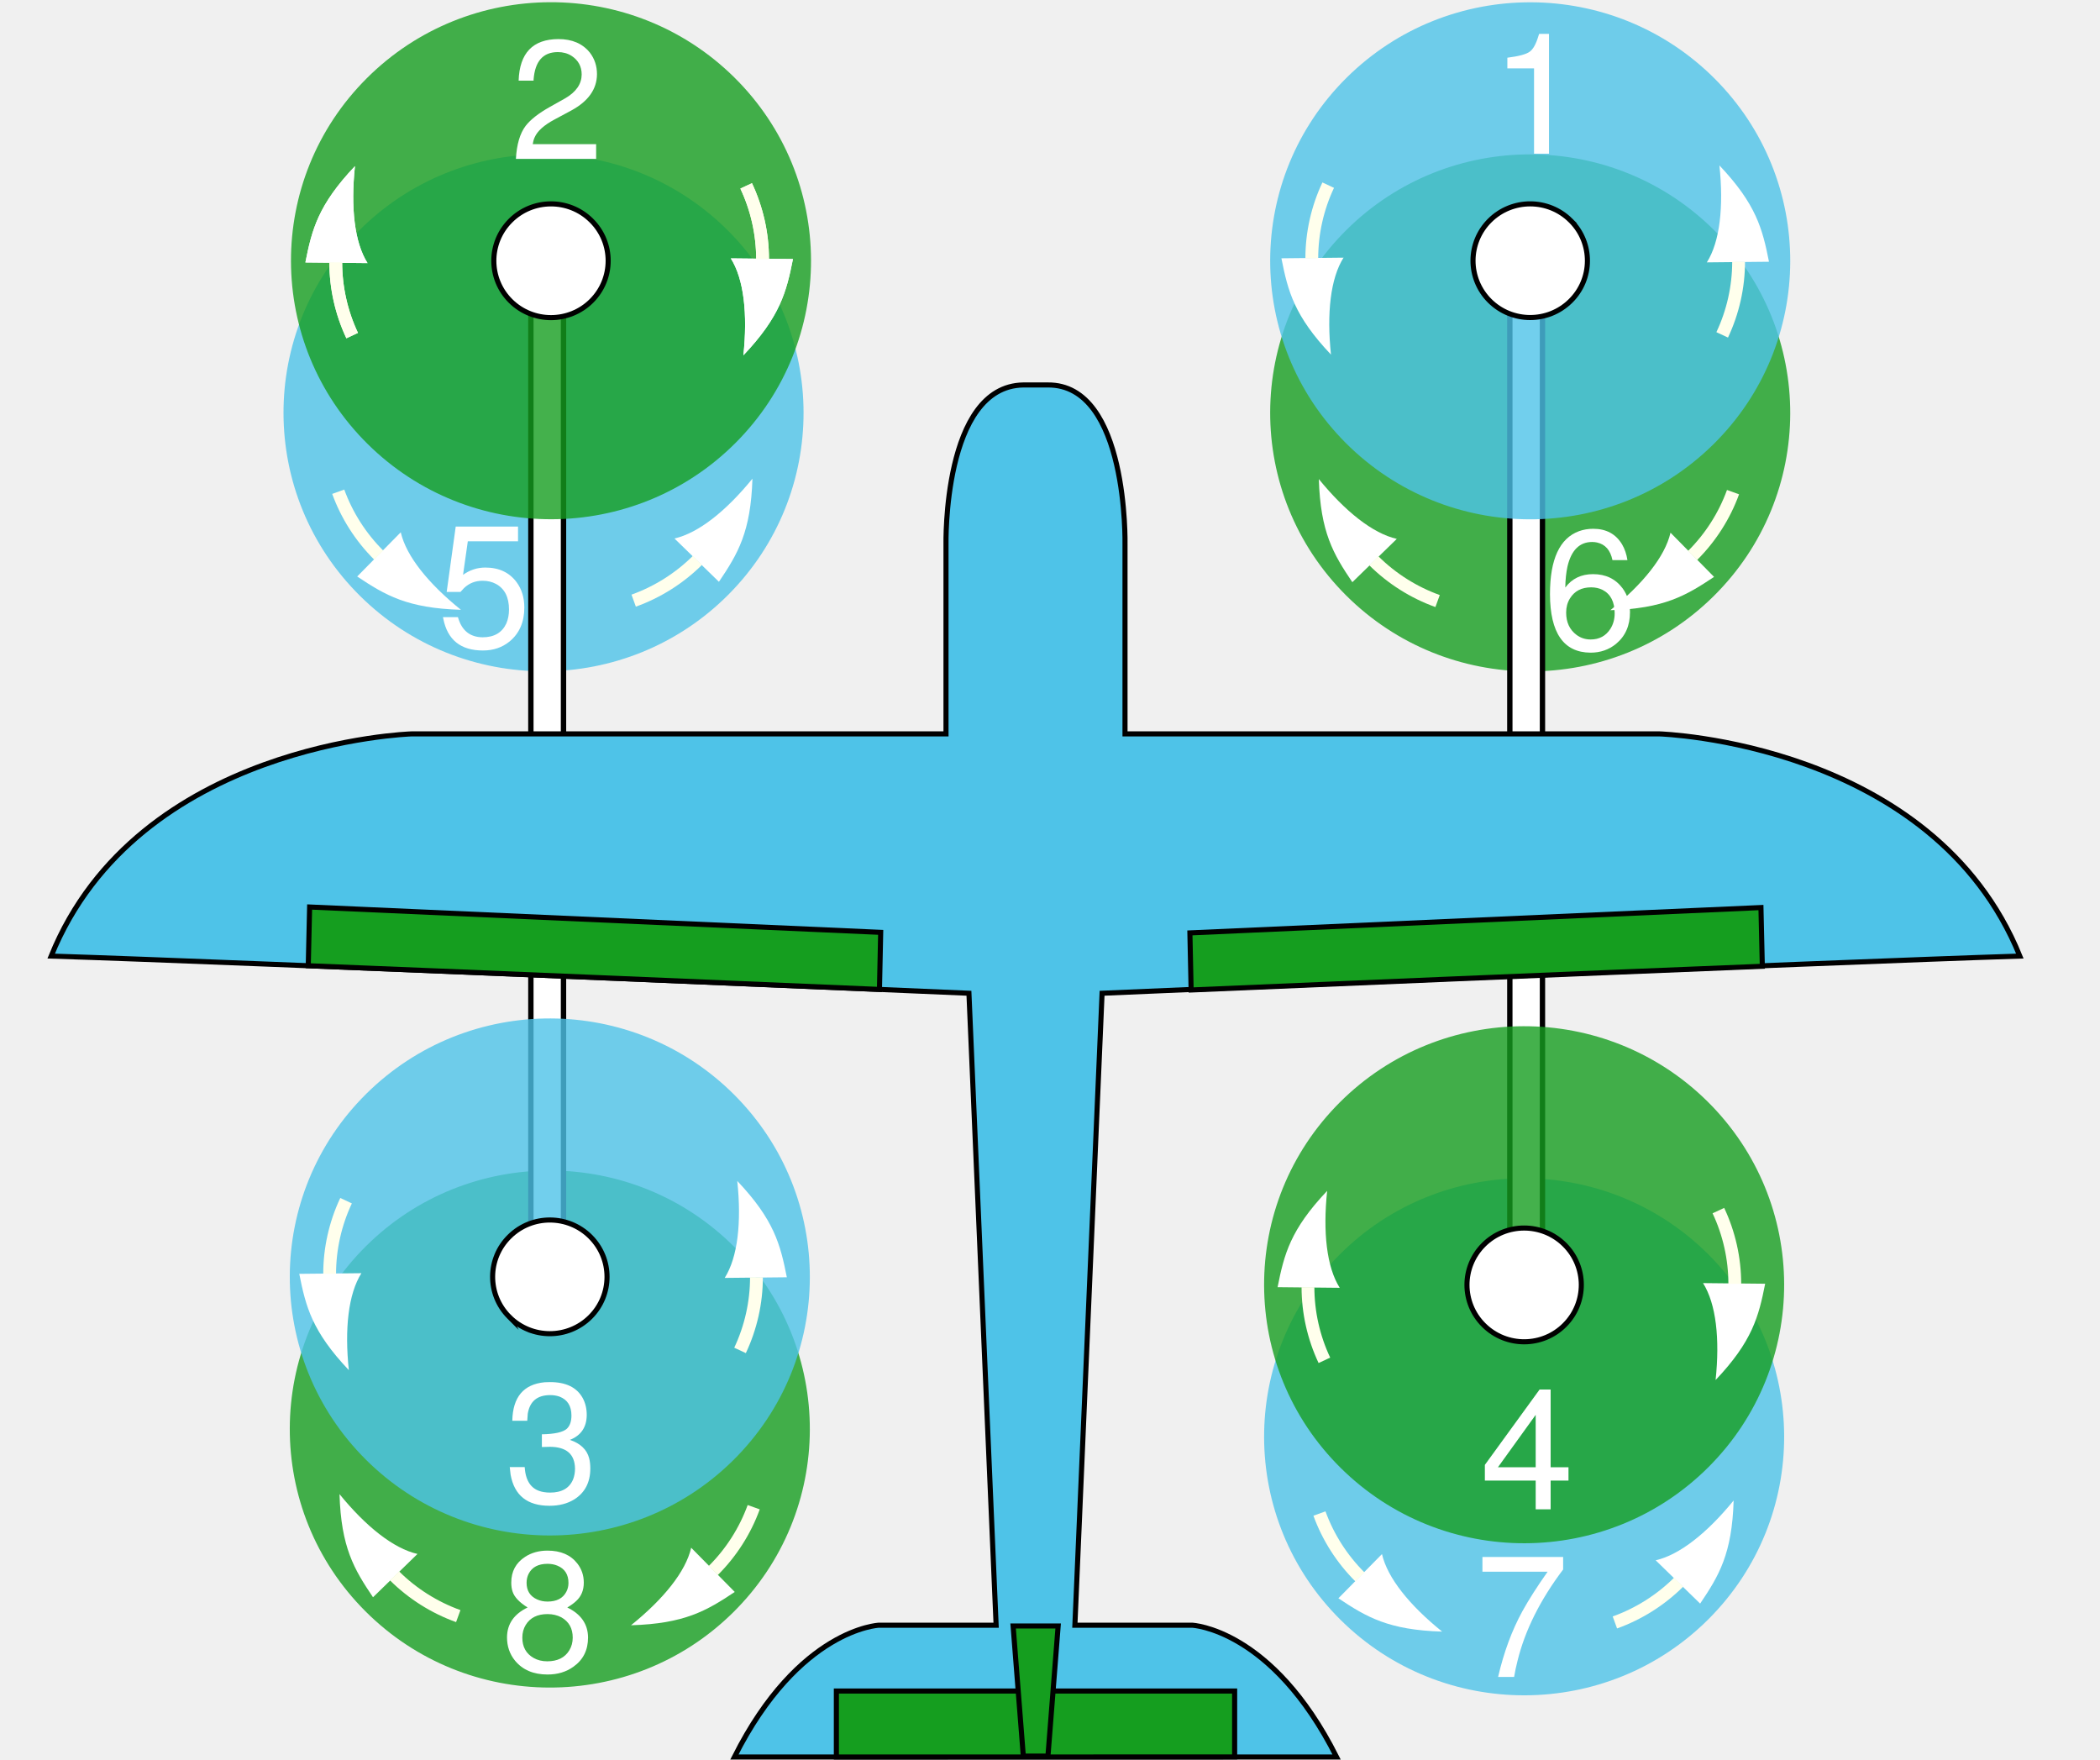
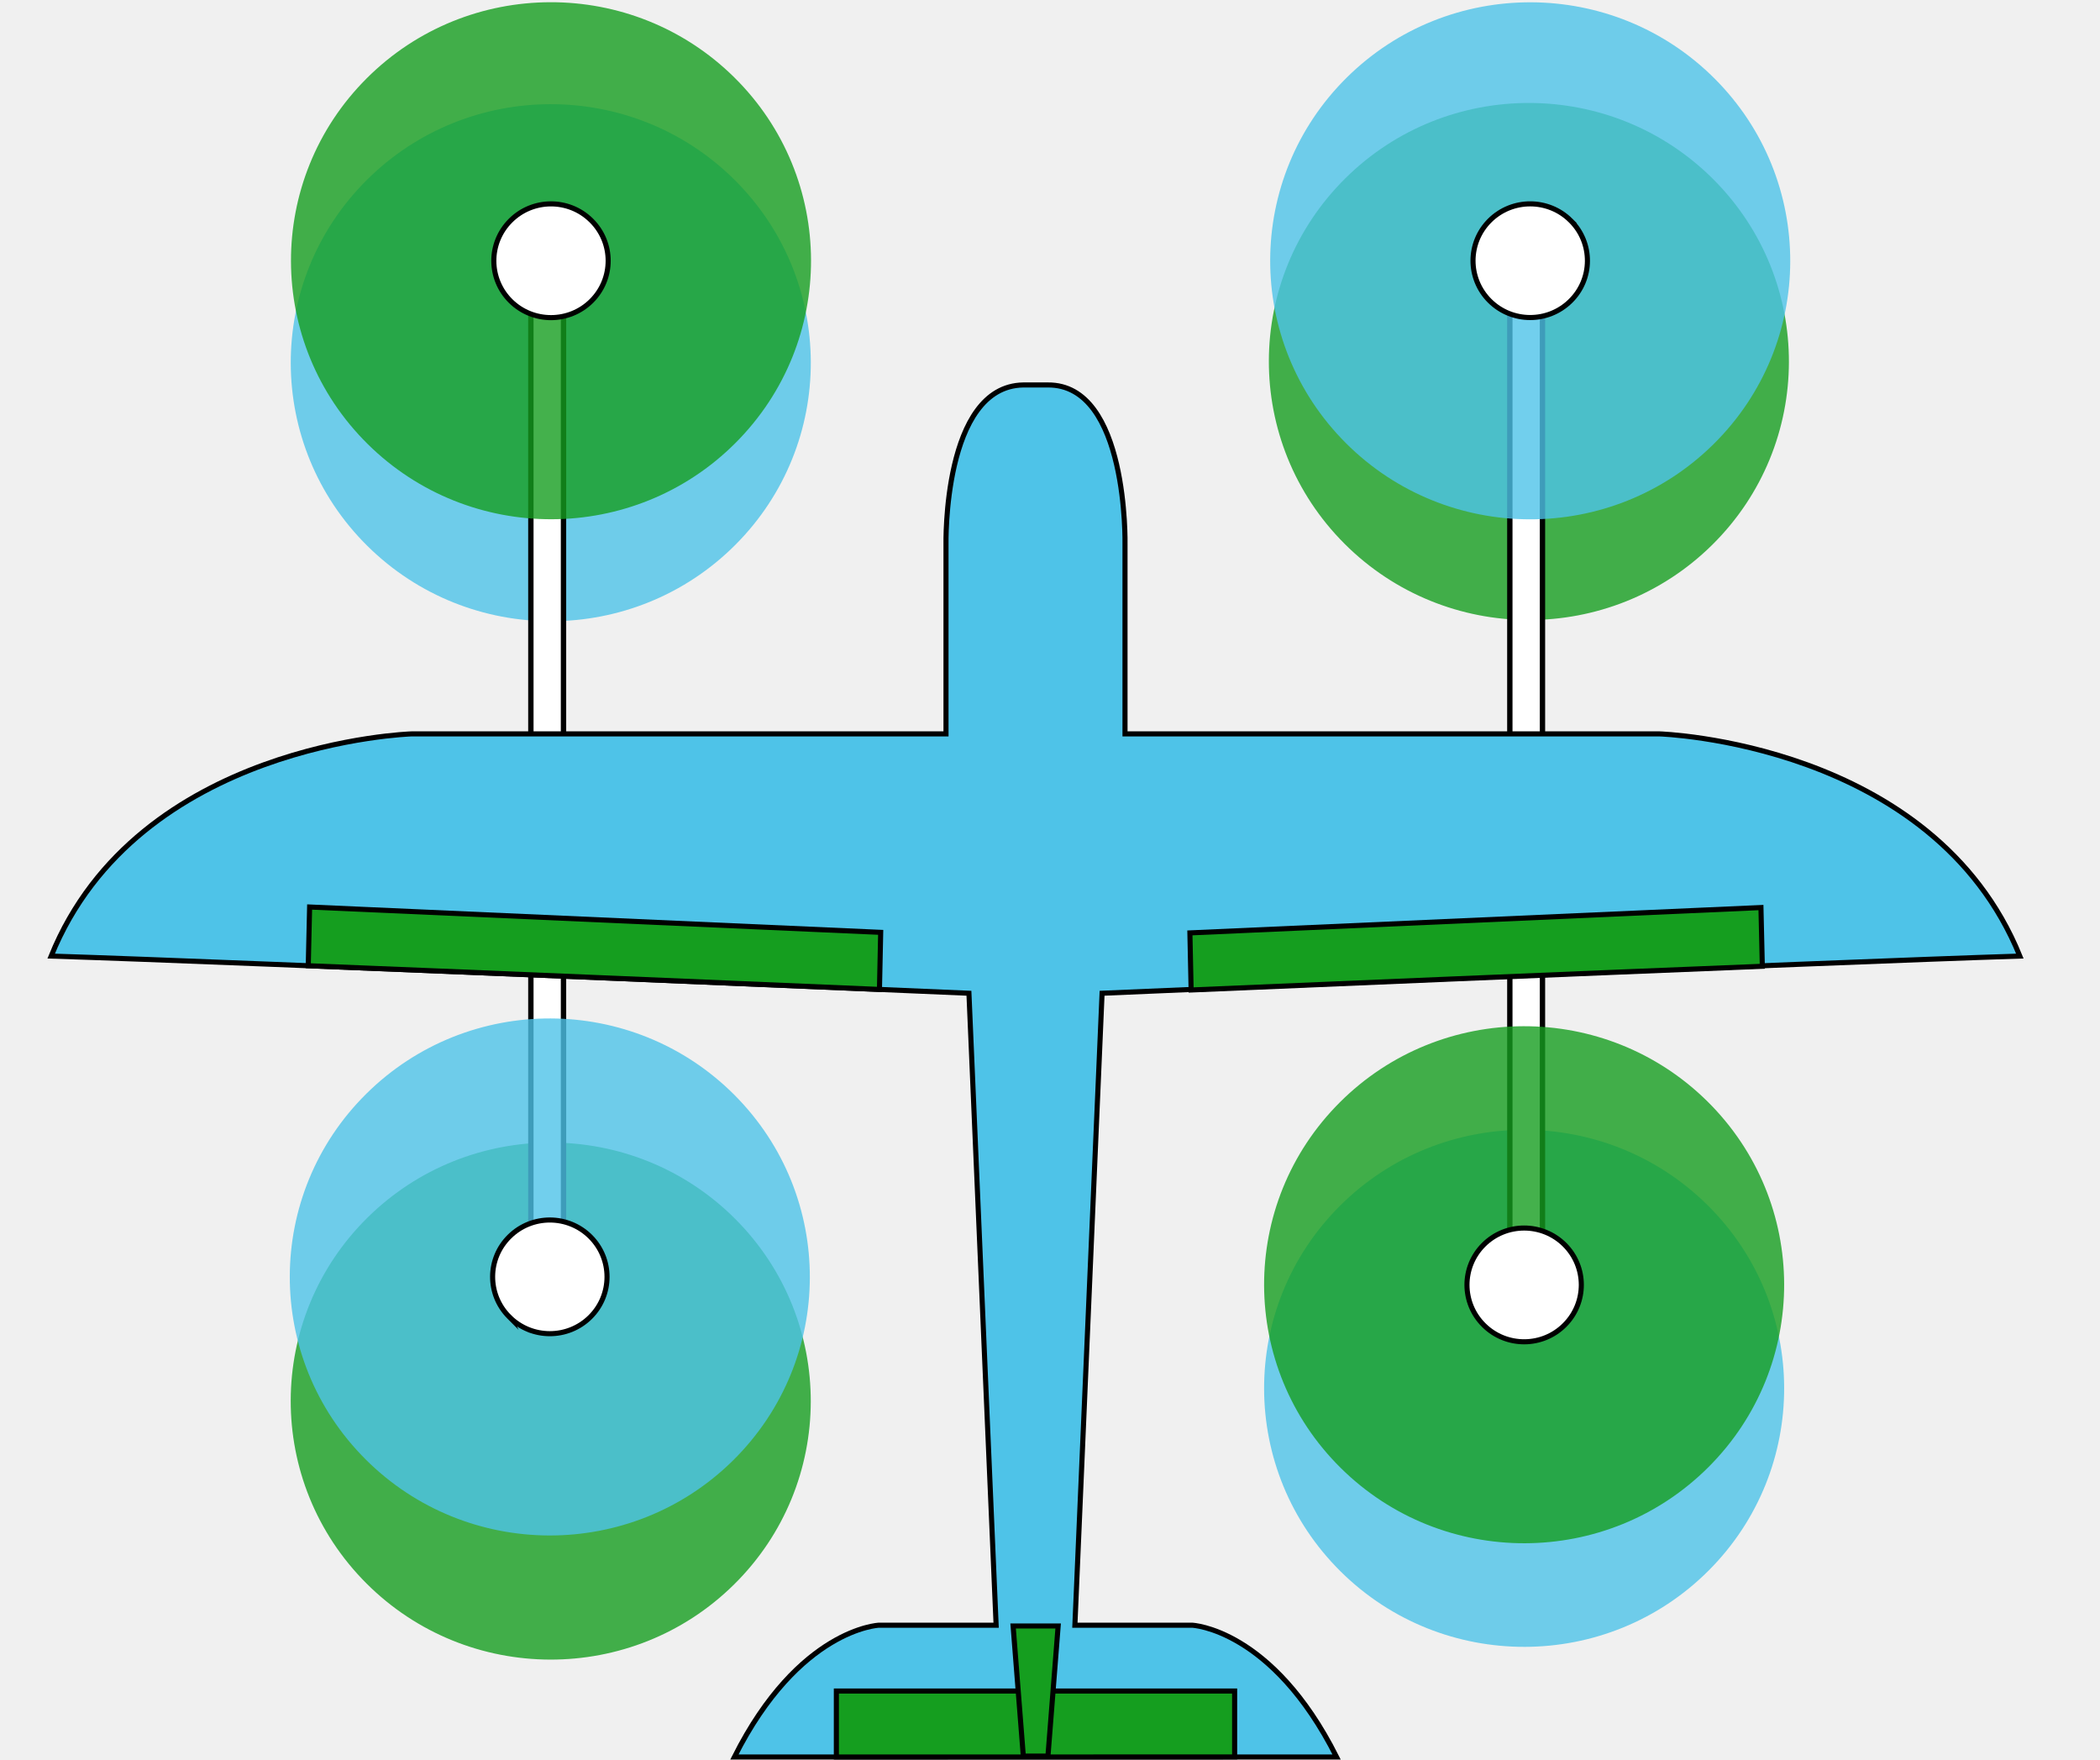
<svg xmlns="http://www.w3.org/2000/svg" version="1.1" id="draw" x="0px" y="0px" viewBox="0 0 387.573 324.704" enable-background="new 0 0 387.573 324.704" xml:space="preserve">
  <defs id="defs31104" />
-   <g transform="matrix(0.9410171,0,0,0.9354473,52.32331,0.4197075)" style="opacity:0.8" id="g13148">
+   <g transform="matrix(0.9410171,0,0,0.9354473,53.66103,-8.822682)" style="opacity:0.8" id="g13148">
    <ellipse style="fill:#4ec3e8" transform="matrix(0.7051,-0.7091,0.7091,0.7051,-42.389,60.0411)" cx="50.998" cy="80.988" rx="50.993" ry="51.004" id="ellipse13146" />
  </g>
-   <g transform="matrix(0.9410171,0,0,0.9354473,51.59022,10.39745)" style="opacity:0.8" id="g13152">
+   <g transform="matrix(0.9410171,0,0,0.9354473,51.7622,5.237958)" style="opacity:0.8" id="g13152">
    <ellipse style="fill:#159e1f" transform="matrix(0.7091,-0.7051,0.7051,0.7091,-175.5156,116.1654)" cx="53.018" cy="270.783" rx="50.993" ry="51.004" id="ellipse13150" />
  </g>
  <rect x="97.976" y="48.493" stroke-miterlimit="10" width="6.024" height="196.954" id="rect31063" style="fill:#ffffff;stroke:#000000;stroke-width:0.99;stroke-miterlimit:10" />
  <g transform="matrix(0.9410171,0,0,0.9354473,51.59022,10.39745)" style="opacity:0.8" id="g13178">
    <ellipse style="fill:#4ec3e8" transform="matrix(0.7091,-0.7051,0.7051,0.7091,-154.3615,107.4372)" cx="53.018" cy="240.783" rx="50.993" ry="51.004" id="ellipse13176" />
  </g>
-   <path id="path17111" d="m 138.868,88.333 c -0.295,9.835 -2.696,13.867 -6.184,19.031 l -8.206,-7.992 c 4.44,-1.007 9.537,-5.083 14.391,-11.039 z" style="opacity:1;fill:#ffffff;fill-opacity:1;fill-rule:evenodd;stroke:none;stroke-width:0.94px;stroke-linecap:butt;stroke-linejoin:miter;stroke-opacity:1" />
  <g transform="matrix(0.9410171,0,0,0.9354473,52.32331,0.4197075)" style="opacity:0.8" id="g13184">
    <ellipse style="fill:#159e1f" transform="matrix(0.7051,-0.7091,0.7091,0.7051,-20.6859,52.2355)" cx="52.464" cy="50.99" rx="50.993" ry="51.004" id="ellipse13182" />
  </g>
  <path style="fill:#ffffff;stroke:#000000;stroke-width:0.938;stroke-miterlimit:10" stroke-miterlimit="10" d="m 109.144,40.699 c 4.125,4.092 4.134,10.732 0.018,14.834 -4.116,4.101 -10.796,4.109 -14.923,0.018 -4.117,-4.083 -4.135,-10.708 -0.04,-14.813 4.079,-4.113 10.741,-4.159 14.878,-0.104 0.023,0.022 0.044,0.043 0.066,0.065 z" id="path13186" />
-   <path id="path7676" d="m 137.199,65.571 c 6.775,-7.149 7.944,-11.68 9.148,-17.773 l -11.468,-0.117 c 2.419,3.826 3.123,10.28 2.32,17.89 z" style="opacity:1;fill:#ffffff;fill-opacity:1;fill-rule:evenodd;stroke:none;stroke-width:0.938px;stroke-linecap:butt;stroke-linejoin:miter;stroke-opacity:1" />
-   <path style="opacity:1;fill:none;fill-opacity:1;fill-rule:evenodd;stroke:#ffffec;stroke-width:2.513;stroke-linecap:butt;stroke-linejoin:miter;stroke-miterlimit:4;stroke-dasharray:none;stroke-opacity:1" id="path7711" d="m 223.947,38.426 c -3.131,3.864 -7.11,7.02 -11.584,9.19" transform="matrix(0.4103427,-0.8418241,0.8468365,0.4079139,13.27554,207.1513)" />
-   <path style="opacity:1;fill:#ffffff;fill-opacity:1;fill-rule:evenodd;stroke:none;stroke-width:0.938px;stroke-linecap:butt;stroke-linejoin:miter;stroke-opacity:1" d="m 65.51,30.661 c -6.775,7.149 -7.944,11.68 -9.148,17.773 l 11.468,0.117 C 65.41,44.725 64.707,38.271 65.51,30.661 Z" id="path7831" />
-   <path transform="matrix(-0.4103427,0.8418241,-0.8468365,-0.4079139,189.4329,-110.9194)" d="m 223.947,38.426 c -3.131,3.864 -7.11,7.02 -11.584,9.19" id="path7833" style="opacity:1;fill:none;fill-opacity:1;fill-rule:evenodd;stroke:#ffffec;stroke-width:2.513;stroke-linecap:butt;stroke-linejoin:miter;stroke-miterlimit:4;stroke-dasharray:none;stroke-opacity:1" />
-   <path style="opacity:1;fill:#ffffff;fill-opacity:1;fill-rule:evenodd;stroke:none;stroke-width:0.938px;stroke-linecap:butt;stroke-linejoin:miter;stroke-opacity:1" d="m 137.199,65.571 c 6.775,-7.149 7.944,-11.68 9.148,-17.773 l -11.468,-0.117 c 2.419,3.826 3.123,10.28 2.32,17.89 z" id="path14492" />
-   <path transform="matrix(0.4103427,-0.8418241,0.8468365,0.4079139,13.27554,207.1513)" d="m 223.947,38.426 c -3.131,3.864 -7.11,7.02 -11.584,9.19" id="path14494" style="opacity:1;fill:none;fill-opacity:1;fill-rule:evenodd;stroke:#ffffec;stroke-width:2.513;stroke-linecap:butt;stroke-linejoin:miter;stroke-miterlimit:4;stroke-dasharray:none;stroke-opacity:1" />
-   <path id="path14496" d="m 65.51,30.661 c -6.775,7.149 -7.944,11.68 -9.148,17.773 l 11.468,0.117 C 65.41,44.725 64.707,38.271 65.51,30.661 Z" style="opacity:1;fill:#ffffff;fill-opacity:1;fill-rule:evenodd;stroke:none;stroke-width:0.938px;stroke-linecap:butt;stroke-linejoin:miter;stroke-opacity:1" />
-   <path style="opacity:1;fill:none;fill-opacity:1;fill-rule:evenodd;stroke:#ffffec;stroke-width:2.513;stroke-linecap:butt;stroke-linejoin:miter;stroke-miterlimit:4;stroke-dasharray:none;stroke-opacity:1" id="path14498" d="m 223.947,38.426 c -3.131,3.864 -7.11,7.02 -11.584,9.19" transform="matrix(-0.4103427,0.8418241,-0.8468365,-0.4079139,189.4329,-110.9194)" />
-   <g transform="matrix(0.9410171,0,0,0.9354473,52.32331,0.4197075)" aria-label="2" style="font-style:normal;font-variant:normal;font-weight:normal;font-stretch:normal;font-size:33.333px;line-height:125%;font-family:sans-serif;-inkscape-font-specification:sans-serif;letter-spacing:0px;word-spacing:0px;fill:#ffffff;fill-opacity:1;stroke:none;stroke-width:1px;stroke-linecap:butt;stroke-linejoin:miter;stroke-opacity:1" id="text14502">
-     <path d="m 46.115,15.46 q 0.267,-8.167 7.8,-8.2 4.033,0 6.167,2.667 1.4,1.833 1.4,4.267 -0.033,4.4 -5,7.133 l -3.333,1.8 q -3.1,1.667 -3.9,3.533 -0.267,0.6 -0.367,1.333 h 12.433 v 2.9 H 45.581 q 0.233,-4.267 1.9,-6.5 1.433,-1.867 4.733,-3.733 l 3.067,-1.733 q 3.167,-1.867 3.2,-4.667 0,-2.4 -2,-3.7 -1.167,-0.733 -2.667,-0.733 -4.367,0 -4.767,5.433 0,0.1 0,0.2 z" style="font-style:normal;font-variant:normal;font-weight:normal;font-stretch:normal;font-size:33.333px;font-family:FreeSans;-inkscape-font-specification:FreeSans;fill:#ffffff;fill-opacity:1" id="path17162" />
-   </g>
-   <path style="opacity:1;fill:#ffffff;fill-opacity:1;fill-rule:evenodd;stroke:none;stroke-width:0.94px;stroke-linecap:butt;stroke-linejoin:miter;stroke-opacity:1" d="M 85.067,112.531 C 75.174,112.238 71.118,109.851 65.923,106.384 l 8.04,-8.158 c 1.013,4.413 5.113,9.481 11.104,14.305 z" id="path17107" />
-   <path transform="matrix(-0.8904891,-0.3073487,-0.3091787,0.8852183,273.7265,125.5579)" d="m 223.947,38.426 c -3.131,3.864 -7.11,7.02 -11.584,9.19" id="path17109" style="opacity:1;fill:none;fill-opacity:1;fill-rule:evenodd;stroke:#ffffec;stroke-width:2.513;stroke-linecap:butt;stroke-linejoin:miter;stroke-miterlimit:4;stroke-dasharray:none;stroke-opacity:1" />
-   <path style="opacity:1;fill:none;fill-opacity:1;fill-rule:evenodd;stroke:#ffffec;stroke-width:2.513;stroke-linecap:butt;stroke-linejoin:miter;stroke-miterlimit:4;stroke-dasharray:none;stroke-opacity:1" id="path17113" d="m 223.947,38.426 c -3.131,3.864 -7.11,7.02 -11.584,9.19" transform="matrix(-0.3091787,0.8852183,0.8904891,0.3073487,151.9718,-99.20999)" />
-   <g transform="matrix(0.9410171,0,0,0.9354473,41.91335,-1.159899)" aria-label="5" style="font-style:normal;font-variant:normal;font-weight:normal;font-stretch:normal;font-size:33.391px;line-height:125%;font-family:sans-serif;-inkscape-font-specification:sans-serif;letter-spacing:0px;word-spacing:0px;fill:#ffffff;fill-opacity:1;stroke:none;stroke-width:1.002px;stroke-linecap:butt;stroke-linejoin:miter;stroke-opacity:1" id="text17117">
-     <path d="m 57.059,105.122 v 2.905 h -9.85 l -0.935,6.611 q 2.003,-1.436 4.374,-1.436 4.007,0 6.144,2.905 1.503,2.07 1.503,4.975 0,4.307 -2.905,6.712 -2.17,1.77 -5.209,1.77 -6.545,0 -7.78,-6.277 -0.033,-0.1 -0.067,-0.301 h 2.938 q 1.102,3.94 4.842,3.973 3.372,0 4.641,-2.705 0.534,-1.235 0.534,-2.771 0,-3.64 -2.538,-5.042 -1.169,-0.634 -2.638,-0.634 -2.137,0 -3.64,1.436 -0.334,0.367 -0.701,0.768 h -2.705 l 1.77,-12.889 z" style="font-style:normal;font-variant:normal;font-weight:normal;font-stretch:normal;font-size:33.391px;font-family:FreeSans;-inkscape-font-specification:FreeSans;fill:#ffffff;fill-opacity:1;stroke-width:1.002px" id="path17159" />
-   </g>
-   <g transform="matrix(0.9410171,0,0,0.9354473,54.78409,-0.1820984)" style="opacity:0.8" id="g13160">
+   <g transform="matrix(0.9410171,0,0,0.9354473,54.54087,-9.667708)" style="opacity:0.8" id="g13160">
    <ellipse style="fill:#159e1f" transform="matrix(0.7091,-0.7051,0.7051,0.7091,12.8117,194.3173)" cx="241.891" cy="81.633" rx="50.993" ry="51.004" id="ellipse13158" />
  </g>
-   <g transform="matrix(0.9410171,0,0,0.9354473,53.71271,12.01576)" style="opacity:0.8" id="g13156">
+   <g transform="matrix(0.9410171,0,0,0.9354473,53.71271,3.07264)" style="opacity:0.8" id="g13156">
    <ellipse style="fill:#4ec3e8" transform="matrix(0.7051,-0.7091,0.7091,0.7051,-120.5748,251.2775)" cx="241.845" cy="270.616" rx="50.993" ry="51.004" id="ellipse13154" />
  </g>
  <rect x="278.652" y="50.403" stroke-miterlimit="10" width="6.024" height="195.044" id="rect31065" style="fill:#ffffff;stroke:#000000;stroke-width:0.986;stroke-miterlimit:10" />
  <g transform="matrix(0.9410171,0,0,0.9354473,53.71271,12.01576)" style="opacity:0.8" id="g13190">
    <ellipse style="fill:#159e1f" transform="matrix(0.7051,-0.7091,0.7091,0.7051,-99.3026,242.4316)" cx="241.845" cy="240.616" rx="50.993" ry="51.004" id="ellipse13188" />
  </g>
  <path stroke-miterlimit="10" d="m 191.111,324.234 h 55.572 c -11.92,-23.697 -26.662,-24.322 -26.662,-24.322 h -21.641 l 5.018,-116.619 c 0,0 134.565,-5.769 169.383,-6.86 -15.997,-39.445 -66.499,-41.003 -66.499,-41.003 h -98.652 v -34.923 c 0,0 0.624,-29.636 -14.272,-29.467 h -4.494 c -14.878,0.221 -14.272,29.467 -14.272,29.467 v 34.923 H 75.941 c 0,0 -50.502,1.559 -66.499,41.003 34.818,1.092 169.383,6.86 169.383,6.86 l 5.018,116.619 h -21.643 c 0,0 -14.743,0.626 -26.662,24.322 h 55.572" id="path31091" style="fill:#4ec3e8;stroke:#000000;stroke-width:0.938;stroke-miterlimit:10" />
  <path style="fill:#ffffff;stroke:#000000;stroke-width:0.938;stroke-miterlimit:10" stroke-miterlimit="10" d="m 273.842,244.535 c -4.125,-4.092 -4.134,-10.732 -0.018,-14.834 4.116,-4.101 10.796,-4.109 14.923,-0.018 4.117,4.083 4.135,10.708 0.04,14.813 -4.079,4.113 -10.741,4.159 -14.878,0.104 -0.023,-0.021 -0.044,-0.043 -0.066,-0.065 z" id="path13192" />
  <path style="fill:#ffffff;stroke:#000000;stroke-width:0.938;stroke-miterlimit:10" stroke-miterlimit="10" d="m 94.011,243.034 c 4.116,4.101 10.796,4.109 14.923,0.018 4.125,-4.092 4.134,-10.732 0.018,-14.834 -4.108,-4.093 -10.772,-4.11 -14.901,-0.039 -4.138,4.055 -4.184,10.677 -0.104,14.79 0.022,0.022 0.043,0.044 0.065,0.066 z" id="path13180" />
-   <path style="opacity:1;fill:#ffffff;fill-opacity:1;fill-rule:evenodd;stroke:none;stroke-width:0.94px;stroke-linecap:butt;stroke-linejoin:miter;stroke-opacity:1" d="m 243.402,88.407 c 0.295,9.835 2.696,13.867 6.184,19.031 l 8.206,-7.992 c -4.44,-1.007 -9.537,-5.083 -14.391,-11.039 z" id="path7831-5" />
  <path stroke-miterlimit="10" d="m 56.891,178.216 c 36.446,1.457 81.597,3.361 105.42,4.373 l 0.226,-10.535 -105.394,-4.677 c 0,0 -0.161,6.68 -0.252,10.839 z" id="path31093" style="fill:#159e1f;stroke:#000000;stroke-width:0.938;stroke-miterlimit:10" />
  <g transform="matrix(0.9410171,0,0,0.9354473,54.78409,-0.1820984)" style="opacity:0.8" id="g13172">
    <ellipse style="fill:#4ec3e8" transform="matrix(0.7091,-0.7051,0.7051,0.7091,33.9659,185.5891)" cx="241.891" cy="51.633" rx="50.993" ry="51.004" id="ellipse13170" />
  </g>
  <path stroke-miterlimit="10" d="m 325.251,178.316 c -36.446,1.457 -81.597,3.361 -105.42,4.373 l -0.226,-10.535 105.394,-4.677 c 0,0 0.161,6.68 0.252,10.839 z" id="path31095" style="fill:#159e1f;stroke:#000000;stroke-width:0.938;stroke-miterlimit:10" />
  <path style="fill:#ffffff;stroke:#000000;stroke-width:0.938;stroke-miterlimit:10" stroke-miterlimit="10" d="m 289.88,40.701 c -4.116,-4.101 -10.796,-4.109 -14.923,-0.018 -4.125,4.092 -4.134,10.732 -0.018,14.834 4.108,4.093 10.772,4.11 14.901,0.039 4.138,-4.055 4.184,-10.677 0.104,-14.79 -0.022,-0.022 -0.043,-0.044 -0.065,-0.065 z" id="path13174" />
-   <path style="opacity:1;fill:#ffffff;fill-opacity:1;fill-rule:evenodd;stroke:none;stroke-width:0.938px;stroke-linecap:butt;stroke-linejoin:miter;stroke-opacity:1" d="m 245.644,65.437 c -6.775,-7.149 -7.944,-11.68 -9.148,-17.773 l 11.468,-0.117 c -2.419,3.826 -3.123,10.28 -2.32,17.89 z" id="path7870" />
-   <path transform="matrix(-0.4103427,-0.8418241,-0.8468365,0.4079139,369.5674,207.0176)" d="m 223.947,38.426 c -3.131,3.864 -7.11,7.02 -11.584,9.19" id="path7872" style="opacity:1;fill:none;fill-opacity:1;fill-rule:evenodd;stroke:#ffffec;stroke-width:2.513;stroke-linecap:butt;stroke-linejoin:miter;stroke-miterlimit:4;stroke-dasharray:none;stroke-opacity:1" />
-   <path id="path7874" d="m 317.333,30.527 c 6.775,7.149 7.944,11.68 9.148,17.773 l -11.468,0.117 c 2.419,-3.826 3.123,-10.28 2.32,-17.89 z" style="opacity:1;fill:#ffffff;fill-opacity:1;fill-rule:evenodd;stroke:none;stroke-width:0.938px;stroke-linecap:butt;stroke-linejoin:miter;stroke-opacity:1" />
-   <path style="opacity:1;fill:none;fill-opacity:1;fill-rule:evenodd;stroke:#ffffec;stroke-width:2.513;stroke-linecap:butt;stroke-linejoin:miter;stroke-miterlimit:4;stroke-dasharray:none;stroke-opacity:1" id="path7876" d="m 223.947,38.426 c -3.131,3.864 -7.11,7.02 -11.584,9.19" transform="matrix(0.4103427,0.8418241,0.8468365,-0.4079139,193.4101,-111.0532)" />
-   <g transform="matrix(0.9410171,0,0,0.9354473,54.78409,-0.1820984)" aria-label="1" style="font-style:normal;font-variant:normal;font-weight:normal;font-stretch:normal;font-size:33.333px;line-height:125%;font-family:sans-serif;-inkscape-font-specification:sans-serif;letter-spacing:0px;word-spacing:0px;fill:#ffffff;fill-opacity:1;stroke:none;stroke-width:1px;stroke-linecap:butt;stroke-linejoin:miter;stroke-opacity:1" id="text7991">
-     <path d="m 242.648,13.68 h -5.233 v -2.1 q 3.4,-0.433 4.4,-1.2 1,-0.733 1.7,-3.1 0.067,-0.2 0.133,-0.4 h 1.933 V 30.514 h -2.933 z" style="font-style:normal;font-variant:normal;font-weight:normal;font-stretch:normal;font-size:33.333px;font-family:FreeSans;-inkscape-font-specification:FreeSans;fill:#ffffff;fill-opacity:1" id="path17156" />
-   </g>
-   <path id="path7676-20" d="m 297.202,112.606 c 9.893,-0.293 13.949,-2.68 19.144,-6.148 l -8.04,-8.158 c -1.013,4.413 -5.113,9.481 -11.104,14.305 z" style="opacity:1;fill:#ffffff;fill-opacity:1;fill-rule:evenodd;stroke:none;stroke-width:0.94px;stroke-linecap:butt;stroke-linejoin:miter;stroke-opacity:1" />
  <polygon stroke-miterlimit="10" points="232.841,311.188 232.841,324.188 154.731,324.204 154.731,311.188 " id="polygon31097" transform="matrix(0.9410171,0,0,0.9354473,8.754726,20.95935)" style="fill:#159e1f;stroke:#000000;stroke-miterlimit:10" />
-   <path style="opacity:1;fill:none;fill-opacity:1;fill-rule:evenodd;stroke:#ffffec;stroke-width:2.513;stroke-linecap:butt;stroke-linejoin:miter;stroke-miterlimit:4;stroke-dasharray:none;stroke-opacity:1" id="path7711-8" d="m 223.947,38.426 c -3.131,3.864 -7.11,7.02 -11.584,9.19" transform="matrix(0.8904891,-0.3073487,0.3091787,0.8852183,108.5428,125.6325)" />
  <polygon stroke-miterlimit="10" points="189.395,298.355 198.228,298.355 196.228,324.022 191.395,324.022 " id="polygon31099" transform="matrix(0.9410171,0,0,0.9354473,8.754726,20.95935)" style="fill:#159e1f;stroke:#000000;stroke-miterlimit:10" />
-   <path transform="matrix(0.3091787,0.8852183,-0.8904891,0.3073487,230.2976,-99.1354)" d="m 223.947,38.426 c -3.131,3.864 -7.11,7.02 -11.584,9.19" id="path7833-2" style="opacity:1;fill:none;fill-opacity:1;fill-rule:evenodd;stroke:#ffffec;stroke-width:2.513;stroke-linecap:butt;stroke-linejoin:miter;stroke-miterlimit:4;stroke-dasharray:none;stroke-opacity:1" />
-   <g transform="matrix(0.9410171,0,0,0.9354473,66.34227,-1.433459)" aria-label="6" style="font-style:normal;font-variant:normal;font-weight:normal;font-stretch:normal;font-size:33.391px;line-height:125%;font-family:sans-serif;-inkscape-font-specification:sans-serif;letter-spacing:0px;word-spacing:0px;fill:#ffffff;fill-opacity:1;stroke:none;stroke-width:1.002px;stroke-linecap:butt;stroke-linejoin:miter;stroke-opacity:1" id="text11694">
-     <path d="m 233.491,118.734 q 0,-10.318 5.71,-12.421 1.302,-0.467 2.771,-0.467 3.84,0 5.676,3.105 0.768,1.336 1.035,3.072 h -2.938 q -0.601,-2.938 -3.039,-3.473 -0.467,-0.1 -0.935,-0.1 -3.706,0 -4.842,4.808 -0.401,1.836 -0.434,4.174 1.97,-2.638 5.443,-2.638 3.706,0 5.777,2.771 1.469,2.003 1.469,4.741 0,3.973 -2.738,6.244 -2.104,1.736 -5.009,1.736 -7.914,-0.067 -7.947,-11.553 z m 8.081,-1.336 q -2.838,0 -4.174,2.204 -0.735,1.202 -0.735,2.771 0,2.872 2.037,4.408 1.202,0.902 2.771,0.902 2.538,0 3.873,-2.104 0.835,-1.336 0.835,-3.039 0,-3.406 -2.371,-4.641 -1.002,-0.501 -2.237,-0.501 z" style="font-style:normal;font-variant:normal;font-weight:normal;font-stretch:normal;font-size:33.391px;font-family:FreeSans;-inkscape-font-specification:FreeSans;fill:#ffffff;fill-opacity:1;stroke-width:1.002px" id="path17153" />
-   </g>
-   <path style="opacity:1;fill:#ffffff;fill-opacity:1;fill-rule:evenodd;stroke:none;stroke-width:0.938px;stroke-linecap:butt;stroke-linejoin:miter;stroke-opacity:1" d="m 64.381,252.843 c -6.775,-7.149 -7.944,-11.68 -9.148,-17.773 l 11.468,-0.117 c -2.419,3.826 -3.123,10.28 -2.32,17.89 z" id="path7870-5" />
-   <path transform="matrix(-0.4103427,-0.8418241,-0.8468365,0.4079139,188.3039,394.4228)" d="m 223.947,38.426 c -3.131,3.864 -7.11,7.02 -11.584,9.19" id="path7872-2" style="opacity:1;fill:none;fill-opacity:1;fill-rule:evenodd;stroke:#ffffec;stroke-width:2.513;stroke-linecap:butt;stroke-linejoin:miter;stroke-miterlimit:4;stroke-dasharray:none;stroke-opacity:1" />
-   <path id="path7874-1" d="m 136.07,217.932 c 6.775,7.149 7.944,11.68 9.148,17.773 l -11.468,0.117 c 2.419,-3.826 3.123,-10.28 2.32,-17.89 z" style="opacity:1;fill:#ffffff;fill-opacity:1;fill-rule:evenodd;stroke:none;stroke-width:0.938px;stroke-linecap:butt;stroke-linejoin:miter;stroke-opacity:1" />
-   <path style="opacity:1;fill:none;fill-opacity:1;fill-rule:evenodd;stroke:#ffffec;stroke-width:2.513;stroke-linecap:butt;stroke-linejoin:miter;stroke-miterlimit:4;stroke-dasharray:none;stroke-opacity:1" id="path7876-6" d="m 223.947,38.426 c -3.131,3.864 -7.11,7.02 -11.584,9.19" transform="matrix(0.4103427,0.8418241,0.8468365,-0.4079139,12.14662,76.35206)" />
-   <g transform="matrix(0.9410171,0,0,0.9354473,51.59022,10.39745)" aria-label="3" style="font-style:normal;font-variant:normal;font-weight:normal;font-stretch:normal;font-size:33.333px;line-height:125%;font-family:sans-serif;-inkscape-font-specification:sans-serif;letter-spacing:0px;word-spacing:0px;fill:#ffffff;fill-opacity:1;stroke:none;stroke-width:1px;stroke-linecap:butt;stroke-linejoin:miter;stroke-opacity:1" id="text7991-1">
-     <path d="m 53.085,264.099 q -3.8,0 -4.4,3.667 -0.067,0.633 -0.1,1.4 h -2.933 q 0.133,-7 6.333,-7.6 0.533,-0.033 1.067,-0.033 4.667,0 6.4,3.133 0.8,1.467 0.8,3.367 -0.033,3.6 -3.3,4.9 3.1,1.067 3.767,3.6 0.233,0.9 0.233,2.033 0,4.1 -3.133,6.1 -2.033,1.267 -4.867,1.267 -6.533,0 -7.633,-6.133 -0.1,-0.733 -0.167,-1.5 h 2.933 q 0.267,4.4 3.767,4.933 0.567,0.1 1.2,0.1 3.467,0 4.533,-2.633 0.367,-0.967 0.367,-2.1 -0.067,-4.267 -4.9,-4.3 l -1.233,0.033 h -0.367 v -2.5 q 3.767,-0.067 4.9,-1.1 0.9,-0.867 0.9,-2.6 0,-2.833 -2.333,-3.733 -0.833,-0.3 -1.833,-0.3 z" style="font-style:normal;font-variant:normal;font-weight:normal;font-stretch:normal;font-size:33.333px;font-family:FreeSans;-inkscape-font-specification:FreeSans;fill:#ffffff;fill-opacity:1" id="path17144" />
-   </g>
-   <path style="opacity:1;fill:#ffffff;fill-opacity:1;fill-rule:evenodd;stroke:none;stroke-width:0.94px;stroke-linecap:butt;stroke-linejoin:miter;stroke-opacity:1" d="m 116.46,299.922 c 9.893,-0.293 13.949,-2.68 19.144,-6.148 l -8.04,-8.158 c -1.013,4.413 -5.113,9.481 -11.104,14.305 z" id="path17071" />
-   <path transform="matrix(0.8904891,-0.3073487,0.3091787,0.8852183,-72.19952,312.9487)" d="m 223.947,38.426 c -3.131,3.864 -7.11,7.02 -11.584,9.19" id="path17073" style="opacity:1;fill:none;fill-opacity:1;fill-rule:evenodd;stroke:#ffffec;stroke-width:2.513;stroke-linecap:butt;stroke-linejoin:miter;stroke-miterlimit:4;stroke-dasharray:none;stroke-opacity:1" />
-   <path id="path17075" d="m 62.659,275.723 c 0.295,9.835 2.696,13.867 6.184,19.031 l 8.206,-7.992 c -4.44,-1.007 -9.537,-5.083 -14.391,-11.039 z" style="opacity:1;fill:#ffffff;fill-opacity:1;fill-rule:evenodd;stroke:none;stroke-width:0.94px;stroke-linecap:butt;stroke-linejoin:miter;stroke-opacity:1" />
-   <path style="opacity:1;fill:none;fill-opacity:1;fill-rule:evenodd;stroke:#ffffec;stroke-width:2.513;stroke-linecap:butt;stroke-linejoin:miter;stroke-miterlimit:4;stroke-dasharray:none;stroke-opacity:1" id="path17077" d="m 223.947,38.426 c -3.131,3.864 -7.11,7.02 -11.584,9.19" transform="matrix(0.3091787,0.8852183,-0.8904891,0.3073487,49.55526,88.18083)" />
-   <g transform="matrix(0.9410171,0,0,0.9354473,51.59022,10.39745)" aria-label="8" style="font-style:normal;font-variant:normal;font-weight:normal;font-stretch:normal;font-size:33.391px;line-height:125%;font-family:sans-serif;-inkscape-font-specification:sans-serif;letter-spacing:0px;word-spacing:0px;fill:#ffffff;fill-opacity:1;stroke:none;stroke-width:1.002px;stroke-linecap:butt;stroke-linejoin:miter;stroke-opacity:1" id="text17081">
-     <path d="m 56.434,305.997 q 4.04,1.97 4.074,5.91 0,3.74 -2.872,5.777 -2.104,1.536 -5.075,1.536 -4.14,0 -6.378,-2.738 -1.569,-1.937 -1.569,-4.608 0.033,-3.94 4.04,-5.877 -2.404,-1.503 -2.938,-3.105 -0.267,-0.768 -0.267,-1.803 0,-3.306 2.705,-5.075 1.87,-1.235 4.408,-1.235 3.873,0 5.843,2.538 1.269,1.636 1.269,3.773 0,2.271 -1.503,3.64 -0.668,0.634 -1.736,1.269 z m -3.873,-8.615 q -2.705,0 -3.706,1.97 -0.401,0.801 -0.401,1.77 0,2.337 2.037,3.272 0.935,0.434 2.07,0.434 2.671,0 3.673,-1.903 0.434,-0.801 0.434,-1.77 0,-2.504 -2.17,-3.406 -0.868,-0.367 -1.937,-0.367 z m 0,9.917 q -2.972,0 -4.274,2.137 -0.668,1.102 -0.668,2.504 0,2.738 2.204,4.007 1.169,0.668 2.671,0.668 3.039,0 4.341,-2.17 0.668,-1.102 0.668,-2.504 0,-2.738 -2.237,-4.007 -1.202,-0.634 -2.705,-0.634 z" style="font-style:normal;font-variant:normal;font-weight:normal;font-stretch:normal;font-size:33.391px;font-family:FreeSans;-inkscape-font-specification:FreeSans;fill:#ffffff;fill-opacity:1;stroke-width:1.002px" id="path17141" />
-   </g>
-   <path id="path7676-2" d="m 316.628,254.67 c 6.775,-7.149 7.944,-11.68 9.148,-17.773 l -11.468,-0.117 c 2.419,3.826 3.123,10.28 2.32,17.89 z" style="opacity:1;fill:#ffffff;fill-opacity:1;fill-rule:evenodd;stroke:none;stroke-width:0.938px;stroke-linecap:butt;stroke-linejoin:miter;stroke-opacity:1" />
-   <path style="opacity:1;fill:none;fill-opacity:1;fill-rule:evenodd;stroke:#ffffec;stroke-width:2.513;stroke-linecap:butt;stroke-linejoin:miter;stroke-miterlimit:4;stroke-dasharray:none;stroke-opacity:1" id="path7711-9" d="m 223.947,38.426 c -3.131,3.864 -7.11,7.02 -11.584,9.19" transform="matrix(0.4103427,-0.8418241,0.8468365,0.4079139,192.705,396.25)" />
-   <path style="opacity:1;fill:#ffffff;fill-opacity:1;fill-rule:evenodd;stroke:none;stroke-width:0.938px;stroke-linecap:butt;stroke-linejoin:miter;stroke-opacity:1" d="m 244.939,219.759 c -6.775,7.149 -7.944,11.68 -9.148,17.773 l 11.468,0.117 c -2.419,-3.826 -3.123,-10.28 -2.32,-17.89 z" id="path7831-7" />
-   <path transform="matrix(-0.4103427,0.8418241,-0.8468365,-0.4079139,368.8623,78.1792)" d="m 223.947,38.426 c -3.131,3.864 -7.11,7.02 -11.584,9.19" id="path7833-9" style="opacity:1;fill:none;fill-opacity:1;fill-rule:evenodd;stroke:#ffffec;stroke-width:2.513;stroke-linecap:butt;stroke-linejoin:miter;stroke-miterlimit:4;stroke-dasharray:none;stroke-opacity:1" />
-   <g transform="matrix(0.9410171,0,0,0.9354473,53.71271,12.01576)" aria-label="4" style="font-style:normal;font-variant:normal;font-weight:normal;font-stretch:normal;font-size:33.333px;line-height:125%;font-family:sans-serif;-inkscape-font-specification:sans-serif;letter-spacing:0px;word-spacing:0px;fill:#ffffff;fill-opacity:1;stroke:none;stroke-width:1px;stroke-linecap:butt;stroke-linejoin:miter;stroke-opacity:1" id="text7999-0">
-     <path d="m 244.11,279.233 h -9.967 v -3.1 l 10.733,-14.867 h 2.167 v 15.333 h 3.5 v 2.633 h -3.5 v 5.667 h -2.933 z m 0,-2.633 v -10.333 l -7.4,10.333 z" style="font-style:normal;font-variant:normal;font-weight:normal;font-stretch:normal;font-size:33.333px;font-family:FreeSans;-inkscape-font-specification:FreeSans;fill:#ffffff;fill-opacity:1" id="path17147" />
-   </g>
-   <path id="path17123" d="m 266.159,301.092 c -9.893,-0.293 -13.949,-2.68 -19.144,-6.148 l 8.04,-8.158 c 1.013,4.413 5.113,9.481 11.104,14.305 z" style="opacity:1;fill:#ffffff;fill-opacity:1;fill-rule:evenodd;stroke:none;stroke-width:0.94px;stroke-linecap:butt;stroke-linejoin:miter;stroke-opacity:1" />
-   <path style="opacity:1;fill:none;fill-opacity:1;fill-rule:evenodd;stroke:#ffffec;stroke-width:2.513;stroke-linecap:butt;stroke-linejoin:miter;stroke-miterlimit:4;stroke-dasharray:none;stroke-opacity:1" id="path17125" d="m 223.947,38.426 c -3.131,3.864 -7.11,7.02 -11.584,9.19" transform="matrix(-0.8904891,-0.3073487,-0.3091787,0.8852183,454.8179,314.1183)" />
-   <path style="opacity:1;fill:#ffffff;fill-opacity:1;fill-rule:evenodd;stroke:none;stroke-width:0.94px;stroke-linecap:butt;stroke-linejoin:miter;stroke-opacity:1" d="m 319.959,276.893 c -0.295,9.835 -2.696,13.867 -6.184,19.031 l -8.206,-7.992 c 4.44,-1.007 9.537,-5.083 14.391,-11.039 z" id="path17127" />
-   <path transform="matrix(-0.3091787,0.8852183,0.8904891,0.3073487,333.0632,89.35042)" d="m 223.947,38.426 c -3.131,3.864 -7.11,7.02 -11.584,9.19" id="path17129" style="opacity:1;fill:none;fill-opacity:1;fill-rule:evenodd;stroke:#ffffec;stroke-width:2.513;stroke-linecap:butt;stroke-linejoin:miter;stroke-miterlimit:4;stroke-dasharray:none;stroke-opacity:1" />
-   <g transform="matrix(0.9410171,0,0,0.9354473,53.71271,12.01576)" aria-label="7" style="font-style:normal;font-variant:normal;font-weight:normal;font-stretch:normal;font-size:33.391px;line-height:125%;font-family:sans-serif;-inkscape-font-specification:sans-serif;letter-spacing:0px;word-spacing:0px;fill:#ffffff;fill-opacity:1;stroke:none;stroke-width:1.002px;stroke-linecap:butt;stroke-linejoin:miter;stroke-opacity:1" id="text17133">
-     <path d="m 249.494,294.299 v 2.471 q -6.745,8.982 -8.949,18.031 -0.401,1.569 -0.668,3.172 h -3.139 q 1.67,-7.279 4.775,-12.989 1.87,-3.406 4.942,-7.78 h -12.789 v -2.905 z" style="font-style:normal;font-variant:normal;font-weight:normal;font-stretch:normal;font-size:33.391px;font-family:FreeSans;-inkscape-font-specification:FreeSans;fill:#ffffff;fill-opacity:1;stroke-width:1.002px" id="path17150" />
-   </g>
</svg>
